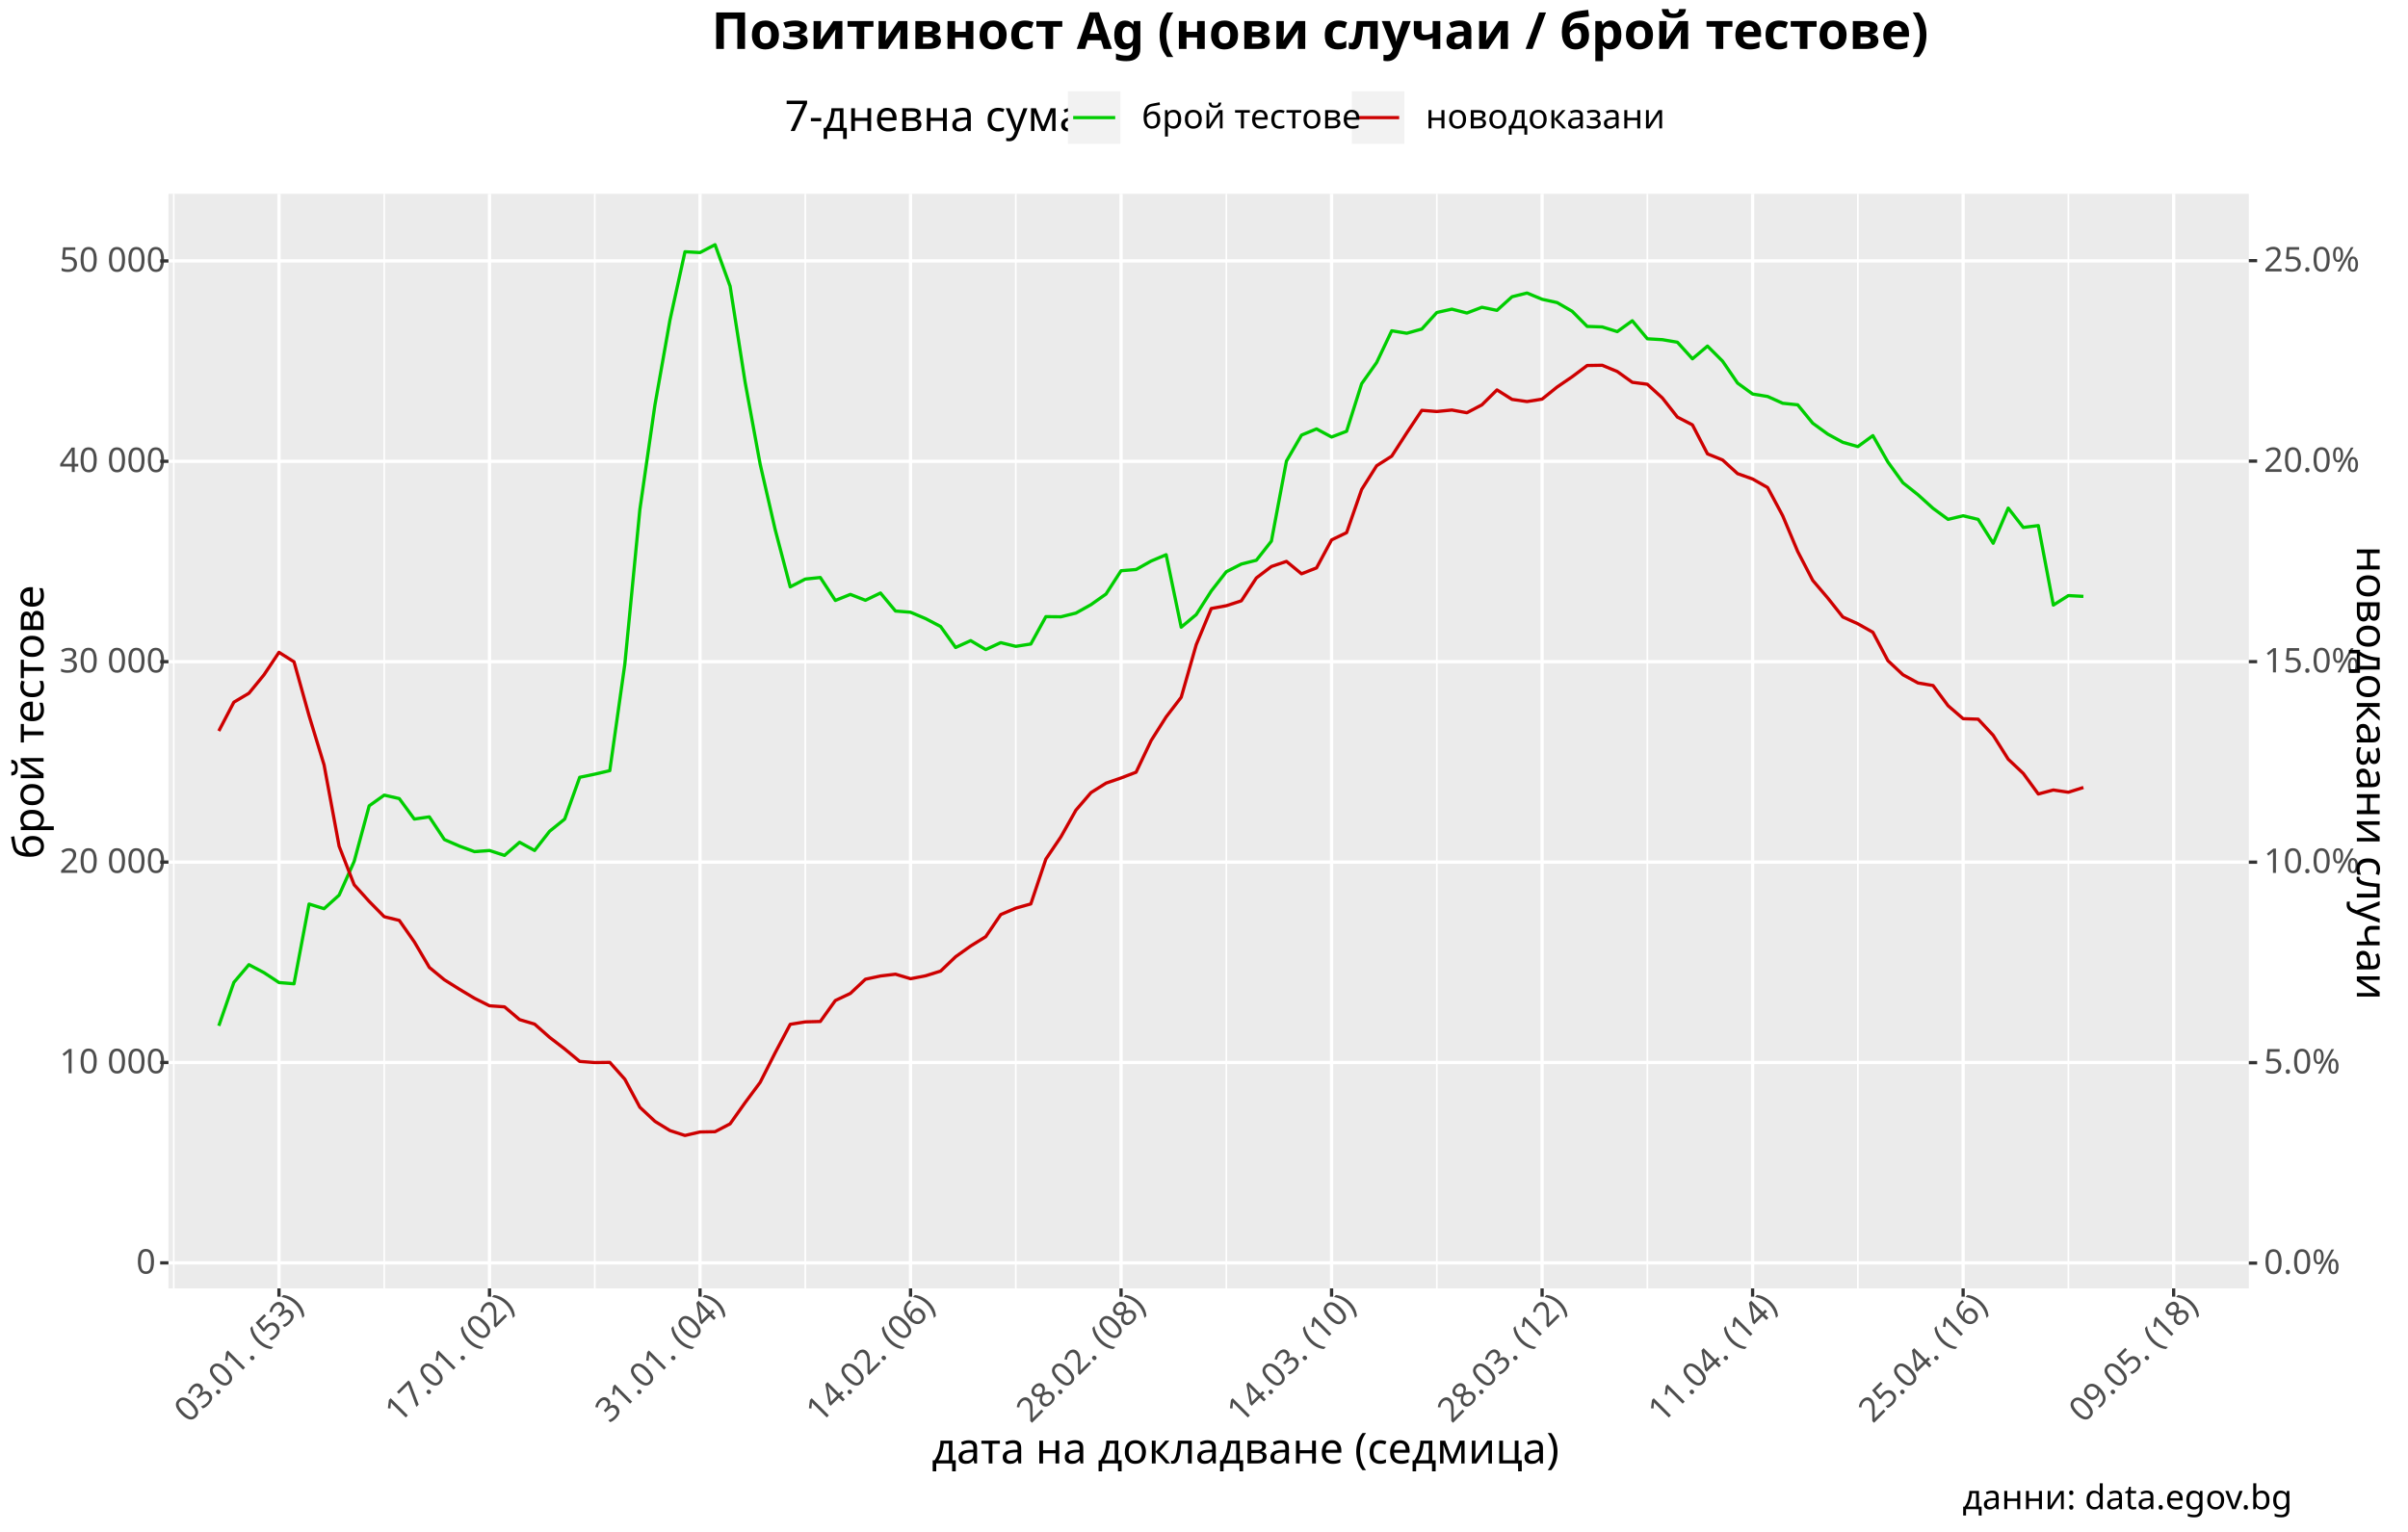
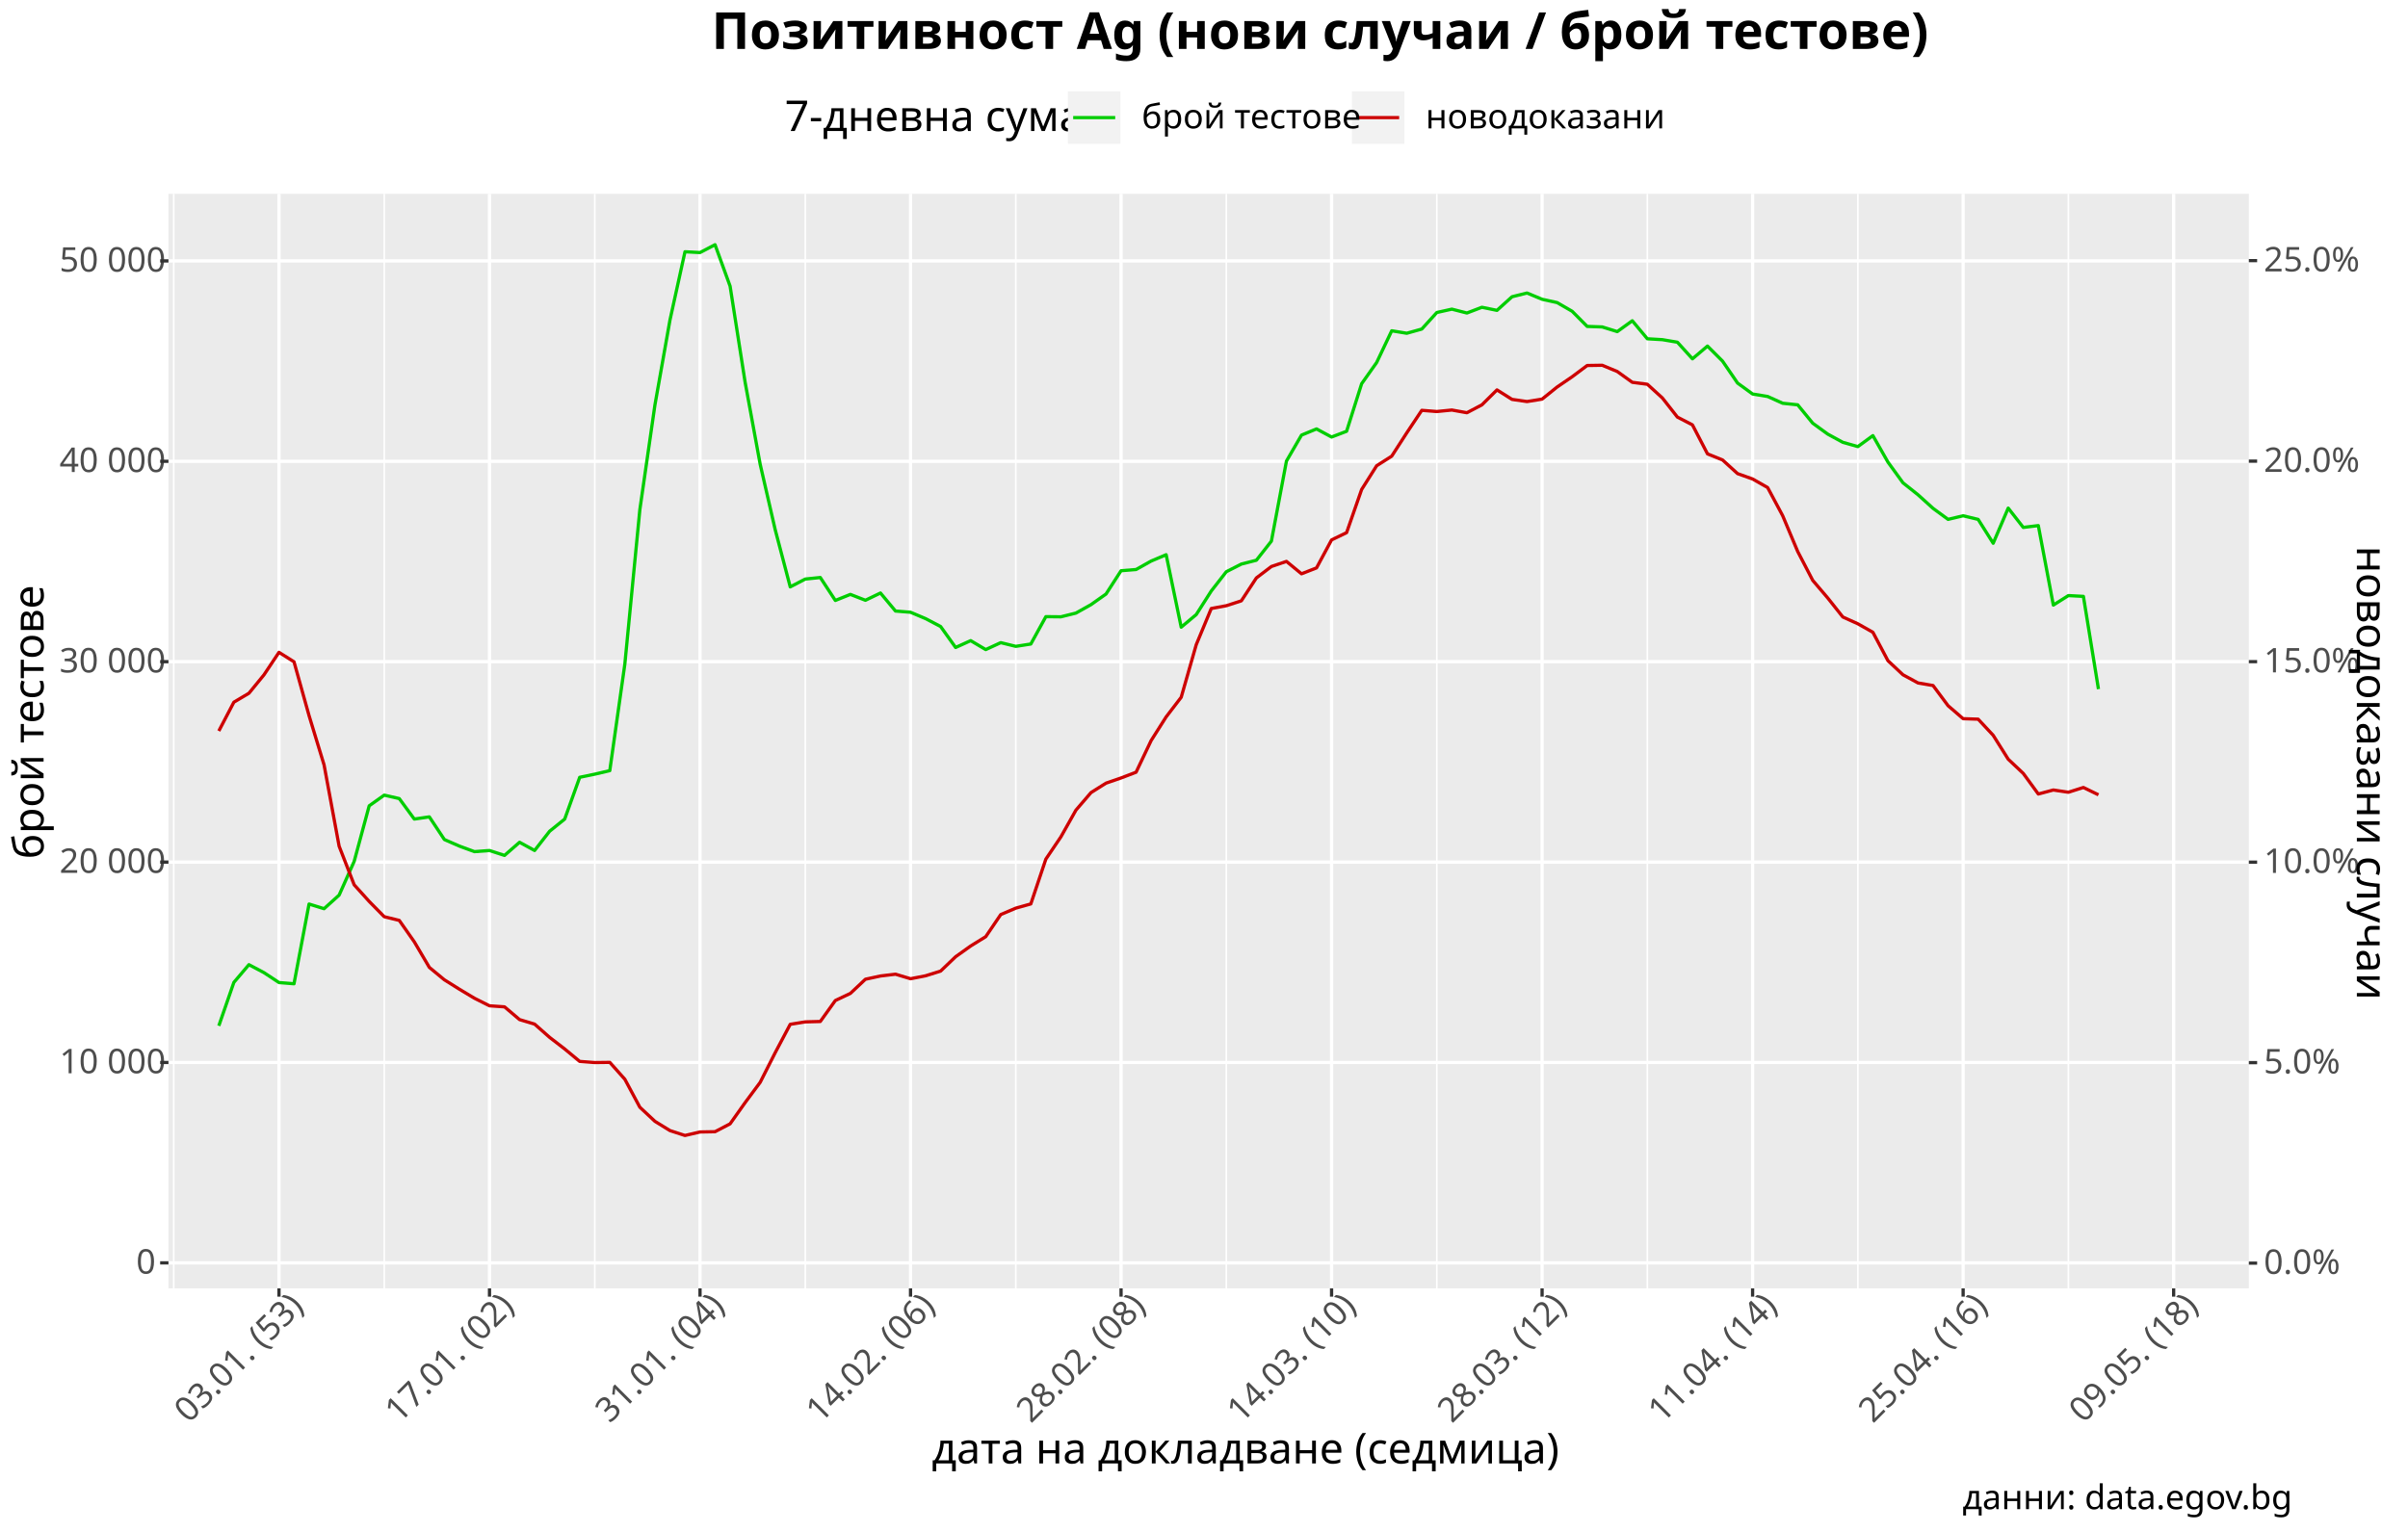
<svg xmlns="http://www.w3.org/2000/svg" viewBox="0 0 792.00 504.00">
  <defs>
    <style type="text/css">
    line, polyline, polygon, path, rect, circle {
      fill: none;
      stroke: #000000;
      stroke-linecap: round;
      stroke-linejoin: round;
      stroke-miterlimit: 10.00;
    }
  </style>
  </defs>
  <rect width="100%" height="100%" style="stroke: none; fill: #FFFFFF;" />
  <rect x="0.00" y="0.00" width="792.00" height="504.00" style="stroke-width: 1.07; stroke: #FFFFFF; fill: #FFFFFF;" />
  <defs>
    <clipPath id="cpNTUuNDF8NzM5LjY1fDQyMy44N3w2My43Nw==">
      <rect x="55.41" y="63.77" width="684.24" height="360.10" />
    </clipPath>
  </defs>
  <rect x="55.41" y="63.77" width="684.24" height="360.10" style="stroke-width: 1.07; stroke: none; fill: #EBEBEB;" clip-path="url(#cpNTUuNDF8NzM5LjY1fDQyMy44N3w2My43Nw==)" />
  <polyline points="57.14,423.87 57.14,63.77 " style="stroke-width: 0.53; stroke: #FFFFFF; stroke-linecap: butt;" clip-path="url(#cpNTUuNDF8NzM5LjY1fDQyMy44N3w2My43Nw==)" />
  <polyline points="126.38,423.87 126.38,63.77 " style="stroke-width: 0.53; stroke: #FFFFFF; stroke-linecap: butt;" clip-path="url(#cpNTUuNDF8NzM5LjY1fDQyMy44N3w2My43Nw==)" />
  <polyline points="195.62,423.87 195.62,63.77 " style="stroke-width: 0.53; stroke: #FFFFFF; stroke-linecap: butt;" clip-path="url(#cpNTUuNDF8NzM5LjY1fDQyMy44N3w2My43Nw==)" />
  <polyline points="264.86,423.87 264.86,63.77 " style="stroke-width: 0.53; stroke: #FFFFFF; stroke-linecap: butt;" clip-path="url(#cpNTUuNDF8NzM5LjY1fDQyMy44N3w2My43Nw==)" />
  <polyline points="334.10,423.87 334.10,63.77 " style="stroke-width: 0.53; stroke: #FFFFFF; stroke-linecap: butt;" clip-path="url(#cpNTUuNDF8NzM5LjY1fDQyMy44N3w2My43Nw==)" />
  <polyline points="403.34,423.87 403.34,63.77 " style="stroke-width: 0.53; stroke: #FFFFFF; stroke-linecap: butt;" clip-path="url(#cpNTUuNDF8NzM5LjY1fDQyMy44N3w2My43Nw==)" />
  <polyline points="472.58,423.87 472.58,63.77 " style="stroke-width: 0.53; stroke: #FFFFFF; stroke-linecap: butt;" clip-path="url(#cpNTUuNDF8NzM5LjY1fDQyMy44N3w2My43Nw==)" />
  <polyline points="541.82,423.87 541.82,63.77 " style="stroke-width: 0.53; stroke: #FFFFFF; stroke-linecap: butt;" clip-path="url(#cpNTUuNDF8NzM5LjY1fDQyMy44N3w2My43Nw==)" />
  <polyline points="611.06,423.87 611.06,63.77 " style="stroke-width: 0.53; stroke: #FFFFFF; stroke-linecap: butt;" clip-path="url(#cpNTUuNDF8NzM5LjY1fDQyMy44N3w2My43Nw==)" />
  <polyline points="680.30,423.87 680.30,63.77 " style="stroke-width: 0.53; stroke: #FFFFFF; stroke-linecap: butt;" clip-path="url(#cpNTUuNDF8NzM5LjY1fDQyMy44N3w2My43Nw==)" />
  <polyline points="55.41,415.49 739.65,415.49 " style="stroke-width: 1.07; stroke: #FFFFFF; stroke-linecap: butt;" clip-path="url(#cpNTUuNDF8NzM5LjY1fDQyMy44N3w2My43Nw==)" />
  <polyline points="55.41,349.56 739.65,349.56 " style="stroke-width: 1.07; stroke: #FFFFFF; stroke-linecap: butt;" clip-path="url(#cpNTUuNDF8NzM5LjY1fDQyMy44N3w2My43Nw==)" />
  <polyline points="55.41,283.63 739.65,283.63 " style="stroke-width: 1.07; stroke: #FFFFFF; stroke-linecap: butt;" clip-path="url(#cpNTUuNDF8NzM5LjY1fDQyMy44N3w2My43Nw==)" />
  <polyline points="55.41,217.70 739.65,217.70 " style="stroke-width: 1.07; stroke: #FFFFFF; stroke-linecap: butt;" clip-path="url(#cpNTUuNDF8NzM5LjY1fDQyMy44N3w2My43Nw==)" />
  <polyline points="55.41,151.77 739.65,151.77 " style="stroke-width: 1.07; stroke: #FFFFFF; stroke-linecap: butt;" clip-path="url(#cpNTUuNDF8NzM5LjY1fDQyMy44N3w2My43Nw==)" />
  <polyline points="55.41,85.84 739.65,85.84 " style="stroke-width: 1.07; stroke: #FFFFFF; stroke-linecap: butt;" clip-path="url(#cpNTUuNDF8NzM5LjY1fDQyMy44N3w2My43Nw==)" />
  <polyline points="91.76,423.87 91.76,63.77 " style="stroke-width: 1.07; stroke: #FFFFFF; stroke-linecap: butt;" clip-path="url(#cpNTUuNDF8NzM5LjY1fDQyMy44N3w2My43Nw==)" />
  <polyline points="161.00,423.87 161.00,63.77 " style="stroke-width: 1.07; stroke: #FFFFFF; stroke-linecap: butt;" clip-path="url(#cpNTUuNDF8NzM5LjY1fDQyMy44N3w2My43Nw==)" />
  <polyline points="230.24,423.87 230.24,63.77 " style="stroke-width: 1.07; stroke: #FFFFFF; stroke-linecap: butt;" clip-path="url(#cpNTUuNDF8NzM5LjY1fDQyMy44N3w2My43Nw==)" />
  <polyline points="299.48,423.87 299.48,63.77 " style="stroke-width: 1.07; stroke: #FFFFFF; stroke-linecap: butt;" clip-path="url(#cpNTUuNDF8NzM5LjY1fDQyMy44N3w2My43Nw==)" />
  <polyline points="368.72,423.87 368.72,63.77 " style="stroke-width: 1.07; stroke: #FFFFFF; stroke-linecap: butt;" clip-path="url(#cpNTUuNDF8NzM5LjY1fDQyMy44N3w2My43Nw==)" />
  <polyline points="437.96,423.87 437.96,63.77 " style="stroke-width: 1.07; stroke: #FFFFFF; stroke-linecap: butt;" clip-path="url(#cpNTUuNDF8NzM5LjY1fDQyMy44N3w2My43Nw==)" />
  <polyline points="507.20,423.87 507.20,63.77 " style="stroke-width: 1.07; stroke: #FFFFFF; stroke-linecap: butt;" clip-path="url(#cpNTUuNDF8NzM5LjY1fDQyMy44N3w2My43Nw==)" />
  <polyline points="576.44,423.87 576.44,63.77 " style="stroke-width: 1.07; stroke: #FFFFFF; stroke-linecap: butt;" clip-path="url(#cpNTUuNDF8NzM5LjY1fDQyMy44N3w2My43Nw==)" />
  <polyline points="645.68,423.87 645.68,63.77 " style="stroke-width: 1.07; stroke: #FFFFFF; stroke-linecap: butt;" clip-path="url(#cpNTUuNDF8NzM5LjY1fDQyMy44N3w2My43Nw==)" />
  <polyline points="714.92,423.87 714.92,63.77 " style="stroke-width: 1.07; stroke: #FFFFFF; stroke-linecap: butt;" clip-path="url(#cpNTUuNDF8NzM5LjY1fDQyMy44N3w2My43Nw==)" />
-   <polyline points="71.97,337.49 76.92,323.21 81.87,317.38 86.81,319.99 91.76,323.26 96.70,323.66 101.65,297.43 106.59,298.96 111.54,294.49 116.49,283.40 121.43,265.11 126.38,261.60 131.32,262.73 136.27,269.47 141.21,268.75 146.16,276.21 151.11,278.37 156.05,280.19 161.00,279.82 165.94,281.43 170.89,277.11 175.83,279.81 180.78,273.47 185.73,269.48 190.67,255.73 195.62,254.70 200.56,253.54 205.51,218.51 210.45,167.66 215.40,133.29 220.35,105.32 225.29,82.83 230.24,83.09 235.18,80.51 240.13,94.14 245.07,125.74 250.02,152.72 254.97,174.28 259.91,193.08 264.86,190.51 269.80,190.00 274.75,197.55 279.69,195.56 284.64,197.49 289.59,195.10 294.53,201.03 299.48,201.43 304.42,203.52 309.37,206.12 314.31,213.02 319.26,210.77 324.21,213.71 329.15,211.43 334.10,212.65 339.04,211.88 343.99,202.88 348.93,202.93 353.88,201.70 358.83,198.93 363.77,195.44 368.72,187.77 373.66,187.37 378.61,184.59 383.55,182.50 388.50,206.34 393.45,202.20 398.39,194.44 403.34,188.10 408.28,185.58 413.23,184.32 418.17,178.03 423.12,151.69 428.07,143.15 433.01,141.12 437.96,143.78 442.90,141.89 447.85,126.24 452.79,119.26 457.74,108.83 462.69,109.64 467.63,108.26 472.58,102.81 477.52,101.71 482.47,102.98 487.41,101.09 492.36,102.11 497.31,97.63 502.25,96.40 507.20,98.46 512.14,99.55 517.09,102.41 522.03,107.39 526.98,107.56 531.93,109.10 536.87,105.53 541.82,111.46 546.76,111.75 551.71,112.59 556.65,118.05 561.60,113.86 566.55,118.81 571.49,126.03 576.44,129.63 581.38,130.44 586.33,132.67 591.27,133.19 596.22,139.24 601.17,142.83 606.11,145.52 611.06,146.93 616.00,143.32 620.95,152.03 625.89,158.84 630.84,162.78 635.79,167.25 640.73,170.87 645.68,169.69 650.62,170.88 655.57,178.73 660.51,167.17 665.46,173.52 670.41,172.92 675.35,199.07 680.30,195.95 685.24,196.21 " style="stroke-width: 1.07; stroke: #00CD00; stroke-linecap: butt;" clip-path="url(#cpNTUuNDF8NzM5LjY1fDQyMy44N3w2My43Nw==)" />
-   <polyline points="71.97,240.49 76.92,231.02 81.87,228.08 86.81,222.04 91.76,214.62 96.70,217.73 101.65,235.44 106.59,251.66 111.54,278.40 116.49,291.10 121.43,296.57 126.38,301.60 131.32,302.81 136.27,309.87 141.21,318.27 146.16,322.36 151.11,325.46 156.05,328.42 161.00,330.91 165.94,331.25 170.89,335.45 175.83,336.93 180.78,341.30 185.73,345.11 190.67,349.21 195.62,349.58 200.56,349.52 205.51,355.07 210.45,364.28 215.40,368.91 220.35,371.96 225.29,373.57 230.24,372.42 235.18,372.33 240.13,369.74 245.07,362.77 250.02,356.10 254.97,346.33 259.91,337.00 264.86,336.20 269.80,336.07 274.75,329.17 279.69,326.83 284.64,322.17 289.59,321.10 294.53,320.51 299.48,322.00 304.42,321.04 309.37,319.49 314.31,314.76 319.26,311.23 324.21,308.17 329.15,300.89 334.10,298.78 339.04,297.39 343.99,282.64 348.93,275.33 353.88,266.53 358.83,260.77 363.77,257.66 368.72,255.95 373.66,254.06 378.61,243.65 383.55,235.86 388.50,229.40 393.45,212.10 398.39,200.20 403.34,199.28 408.28,197.68 413.23,190.14 418.17,186.38 423.12,184.70 428.07,188.78 433.01,186.84 437.96,177.63 442.90,175.24 447.85,161.04 452.79,153.23 457.74,150.08 462.69,142.41 467.63,135.00 472.58,135.39 477.52,134.90 482.47,135.79 487.41,133.19 492.36,128.28 497.31,131.40 502.25,132.11 507.20,131.31 512.14,127.33 517.09,123.95 522.03,120.25 526.98,120.17 531.93,122.23 536.87,125.78 541.82,126.42 546.76,130.93 551.71,137.23 556.65,139.78 561.60,149.32 566.55,151.32 571.49,155.82 576.44,157.59 581.38,160.40 586.33,169.67 591.27,181.44 596.22,190.95 601.17,196.76 606.11,202.99 611.06,205.23 616.00,208.02 620.95,217.37 625.89,222.00 630.84,224.69 635.79,225.54 640.73,232.18 645.68,236.45 650.62,236.61 655.57,241.92 660.51,249.78 665.46,254.45 670.41,261.23 675.35,259.91 680.30,260.65 685.24,259.08 " style="stroke-width: 1.07; stroke: #CD0000; stroke-linecap: butt;" clip-path="url(#cpNTUuNDF8NzM5LjY1fDQyMy44N3w2My43Nw==)" />
+   <polyline points="71.97,337.49 76.92,323.21 81.87,317.38 86.81,319.99 91.76,323.26 96.70,323.66 101.65,297.43 106.59,298.96 111.54,294.49 116.49,283.40 121.43,265.11 126.38,261.60 131.32,262.73 136.27,269.47 141.21,268.75 146.16,276.21 151.11,278.37 156.05,280.19 161.00,279.82 165.94,281.43 170.89,277.11 175.83,279.81 180.78,273.47 185.73,269.48 190.67,255.73 195.62,254.70 200.56,253.54 205.51,218.51 210.45,167.66 215.40,133.29 220.35,105.32 225.29,82.83 230.24,83.09 235.18,80.51 240.13,94.14 245.07,125.74 250.02,152.72 254.97,174.28 259.91,193.08 264.86,190.51 269.80,190.00 274.75,197.55 279.69,195.56 284.64,197.49 289.59,195.10 294.53,201.03 299.48,201.43 304.42,203.52 309.37,206.12 314.31,213.02 319.26,210.77 324.21,213.71 329.15,211.43 334.10,212.65 339.04,211.88 343.99,202.88 348.93,202.93 353.88,201.70 358.83,198.93 363.77,195.44 368.72,187.77 373.66,187.37 378.61,184.59 383.55,182.50 388.50,206.34 393.45,202.20 398.39,194.44 403.34,188.10 408.28,185.58 413.23,184.32 418.17,178.03 423.12,151.69 428.07,143.15 433.01,141.12 437.96,143.78 442.90,141.89 447.85,126.24 452.79,119.26 457.74,108.83 462.69,109.64 467.63,108.26 472.58,102.81 477.52,101.71 482.47,102.98 487.41,101.09 492.36,102.11 497.31,97.63 502.25,96.40 507.20,98.46 512.14,99.55 517.09,102.41 522.03,107.39 526.98,107.56 531.93,109.10 536.87,105.53 541.82,111.46 546.76,111.75 551.71,112.59 556.65,118.05 561.60,113.86 566.55,118.81 571.49,126.03 576.44,129.63 581.38,130.44 586.33,132.67 591.27,133.19 596.22,139.24 601.17,142.83 606.11,145.52 611.06,146.93 616.00,143.32 620.95,152.03 625.89,158.84 630.84,162.78 635.79,167.25 640.73,170.87 645.68,169.69 650.62,170.88 655.57,178.73 660.51,167.17 665.46,173.52 670.41,172.92 675.35,199.07 680.30,195.95 685.24,196.21 690.19,226.72 " style="stroke-width: 1.07; stroke: #00CD00; stroke-linecap: butt;" clip-path="url(#cpNTUuNDF8NzM5LjY1fDQyMy44N3w2My43Nw==)" />
+   <polyline points="71.97,240.49 76.92,231.02 81.87,228.08 86.81,222.04 91.76,214.62 96.70,217.73 101.65,235.44 106.59,251.66 111.54,278.40 116.49,291.10 121.43,296.57 126.38,301.60 131.32,302.81 136.27,309.87 141.21,318.27 146.16,322.36 151.11,325.46 156.05,328.42 161.00,330.91 165.94,331.25 170.89,335.45 175.83,336.93 180.78,341.30 185.73,345.11 190.67,349.21 195.62,349.58 200.56,349.52 205.51,355.07 210.45,364.28 215.40,368.91 220.35,371.96 225.29,373.57 230.24,372.42 235.18,372.33 240.13,369.74 245.07,362.77 250.02,356.10 254.97,346.33 259.91,337.00 264.86,336.20 269.80,336.07 274.75,329.17 279.69,326.83 284.64,322.17 289.59,321.10 294.53,320.51 299.48,322.00 304.42,321.04 309.37,319.49 314.31,314.76 319.26,311.23 324.21,308.17 329.15,300.89 334.10,298.78 339.04,297.39 343.99,282.64 348.93,275.33 353.88,266.53 358.83,260.77 363.77,257.66 368.72,255.95 373.66,254.06 378.61,243.65 383.55,235.86 388.50,229.40 393.45,212.10 398.39,200.20 403.34,199.28 408.28,197.68 413.23,190.14 418.17,186.38 423.12,184.70 428.07,188.78 433.01,186.84 437.96,177.63 442.90,175.24 447.85,161.04 452.79,153.23 457.74,150.08 462.69,142.41 467.63,135.00 472.58,135.39 477.52,134.90 482.47,135.79 487.41,133.19 492.36,128.28 497.31,131.40 502.25,132.11 507.20,131.31 512.14,127.33 517.09,123.95 522.03,120.25 526.98,120.17 531.93,122.23 536.87,125.78 541.82,126.42 546.76,130.93 551.71,137.23 556.65,139.78 561.60,149.32 566.55,151.32 571.49,155.82 576.44,157.59 581.38,160.40 586.33,169.67 591.27,181.44 596.22,190.95 601.17,196.76 606.11,202.99 611.06,205.23 616.00,208.02 620.95,217.37 625.89,222.00 630.84,224.69 635.79,225.54 640.73,232.18 645.68,236.45 650.62,236.61 655.57,241.92 660.51,249.78 665.46,254.45 670.41,261.23 675.35,259.91 680.30,260.65 685.24,259.08 690.19,261.49 " style="stroke-width: 1.07; stroke: #CD0000; stroke-linecap: butt;" clip-path="url(#cpNTUuNDF8NzM5LjY1fDQyMy44N3w2My43Nw==)" />
  <defs>
    <clipPath id="cpMC4wMHw3OTIuMDB8NTA0LjAwfDAuMDA=">
      <rect x="0.00" y="0.00" width="792.00" height="504.00" />
    </clipPath>
  </defs>
  <g clip-path="url(#cpMC4wMHw3OTIuMDB8NTA0LjAwfDAuMDA=)">
    <text x="44.80" y="419.03" style="font-size: 11.20px; fill: #4D4D4D; font-family: Calibri;" textLength="5.68px" lengthAdjust="spacingAndGlyphs">0</text>
  </g>
  <g clip-path="url(#cpMC4wMHw3OTIuMDB8NTA0LjAwfDAuMDA=)">
    <text x="19.56" y="353.10" style="font-size: 11.20px; fill: #4D4D4D; font-family: Calibri;" textLength="30.91px" lengthAdjust="spacingAndGlyphs">10 000</text>
  </g>
  <g clip-path="url(#cpMC4wMHw3OTIuMDB8NTA0LjAwfDAuMDA=)">
    <text x="19.56" y="287.17" style="font-size: 11.20px; fill: #4D4D4D; font-family: Calibri;" textLength="30.91px" lengthAdjust="spacingAndGlyphs">20 000</text>
  </g>
  <g clip-path="url(#cpMC4wMHw3OTIuMDB8NTA0LjAwfDAuMDA=)">
    <text x="19.56" y="221.24" style="font-size: 11.20px; fill: #4D4D4D; font-family: Calibri;" textLength="30.91px" lengthAdjust="spacingAndGlyphs">30 000</text>
  </g>
  <g clip-path="url(#cpMC4wMHw3OTIuMDB8NTA0LjAwfDAuMDA=)">
    <text x="19.56" y="155.30" style="font-size: 11.20px; fill: #4D4D4D; font-family: Calibri;" textLength="30.91px" lengthAdjust="spacingAndGlyphs">40 000</text>
  </g>
  <g clip-path="url(#cpMC4wMHw3OTIuMDB8NTA0LjAwfDAuMDA=)">
    <text x="19.56" y="89.37" style="font-size: 11.20px; fill: #4D4D4D; font-family: Calibri;" textLength="30.91px" lengthAdjust="spacingAndGlyphs">50 000</text>
  </g>
  <polyline points="52.67,415.49 55.41,415.49 " style="stroke-width: 1.07; stroke: #333333; stroke-linecap: butt;" clip-path="url(#cpMC4wMHw3OTIuMDB8NTA0LjAwfDAuMDA=)" />
  <polyline points="52.67,349.56 55.41,349.56 " style="stroke-width: 1.07; stroke: #333333; stroke-linecap: butt;" clip-path="url(#cpMC4wMHw3OTIuMDB8NTA0LjAwfDAuMDA=)" />
  <polyline points="52.67,283.63 55.41,283.63 " style="stroke-width: 1.07; stroke: #333333; stroke-linecap: butt;" clip-path="url(#cpMC4wMHw3OTIuMDB8NTA0LjAwfDAuMDA=)" />
  <polyline points="52.67,217.70 55.41,217.70 " style="stroke-width: 1.07; stroke: #333333; stroke-linecap: butt;" clip-path="url(#cpMC4wMHw3OTIuMDB8NTA0LjAwfDAuMDA=)" />
  <polyline points="52.67,151.77 55.41,151.77 " style="stroke-width: 1.07; stroke: #333333; stroke-linecap: butt;" clip-path="url(#cpMC4wMHw3OTIuMDB8NTA0LjAwfDAuMDA=)" />
  <polyline points="52.67,85.84 55.41,85.84 " style="stroke-width: 1.07; stroke: #333333; stroke-linecap: butt;" clip-path="url(#cpMC4wMHw3OTIuMDB8NTA0LjAwfDAuMDA=)" />
  <polyline points="739.65,415.58 742.38,415.58 " style="stroke-width: 1.07; stroke: #333333; stroke-linecap: butt;" clip-path="url(#cpMC4wMHw3OTIuMDB8NTA0LjAwfDAuMDA=)" />
  <polyline points="739.65,349.61 742.38,349.61 " style="stroke-width: 1.07; stroke: #333333; stroke-linecap: butt;" clip-path="url(#cpMC4wMHw3OTIuMDB8NTA0LjAwfDAuMDA=)" />
  <polyline points="739.65,283.65 742.38,283.65 " style="stroke-width: 1.07; stroke: #333333; stroke-linecap: butt;" clip-path="url(#cpMC4wMHw3OTIuMDB8NTA0LjAwfDAuMDA=)" />
  <polyline points="739.65,217.68 742.38,217.68 " style="stroke-width: 1.07; stroke: #333333; stroke-linecap: butt;" clip-path="url(#cpMC4wMHw3OTIuMDB8NTA0LjAwfDAuMDA=)" />
  <polyline points="739.65,151.72 742.38,151.72 " style="stroke-width: 1.07; stroke: #333333; stroke-linecap: butt;" clip-path="url(#cpMC4wMHw3OTIuMDB8NTA0LjAwfDAuMDA=)" />
  <polyline points="739.65,85.75 742.38,85.75 " style="stroke-width: 1.07; stroke: #333333; stroke-linecap: butt;" clip-path="url(#cpMC4wMHw3OTIuMDB8NTA0LjAwfDAuMDA=)" />
  <g clip-path="url(#cpMC4wMHw3OTIuMDB8NTA0LjAwfDAuMDA=)">
    <text x="744.58" y="419.11" style="font-size: 11.20px; fill: #4D4D4D; font-family: Calibri;" textLength="22.19px" lengthAdjust="spacingAndGlyphs">0.0%</text>
  </g>
  <g clip-path="url(#cpMC4wMHw3OTIuMDB8NTA0LjAwfDAuMDA=)">
    <text x="744.58" y="353.15" style="font-size: 11.20px; fill: #4D4D4D; font-family: Calibri;" textLength="22.19px" lengthAdjust="spacingAndGlyphs">5.0%</text>
  </g>
  <g clip-path="url(#cpMC4wMHw3OTIuMDB8NTA0LjAwfDAuMDA=)">
    <text x="744.58" y="287.18" style="font-size: 11.20px; fill: #4D4D4D; font-family: Calibri;" textLength="27.86px" lengthAdjust="spacingAndGlyphs">10.0%</text>
  </g>
  <g clip-path="url(#cpMC4wMHw3OTIuMDB8NTA0LjAwfDAuMDA=)">
    <text x="744.58" y="221.22" style="font-size: 11.20px; fill: #4D4D4D; font-family: Calibri;" textLength="27.86px" lengthAdjust="spacingAndGlyphs">15.0%</text>
  </g>
  <g clip-path="url(#cpMC4wMHw3OTIuMDB8NTA0LjAwfDAuMDA=)">
    <text x="744.58" y="155.26" style="font-size: 11.20px; fill: #4D4D4D; font-family: Calibri;" textLength="27.86px" lengthAdjust="spacingAndGlyphs">20.0%</text>
  </g>
  <g clip-path="url(#cpMC4wMHw3OTIuMDB8NTA0LjAwfDAuMDA=)">
    <text x="744.58" y="89.29" style="font-size: 11.20px; fill: #4D4D4D; font-family: Calibri;" textLength="27.86px" lengthAdjust="spacingAndGlyphs">25.0%</text>
  </g>
  <polyline points="91.76,426.61 91.76,423.87 " style="stroke-width: 1.07; stroke: #333333; stroke-linecap: butt;" clip-path="url(#cpMC4wMHw3OTIuMDB8NTA0LjAwfDAuMDA=)" />
  <polyline points="161.00,426.61 161.00,423.87 " style="stroke-width: 1.07; stroke: #333333; stroke-linecap: butt;" clip-path="url(#cpMC4wMHw3OTIuMDB8NTA0LjAwfDAuMDA=)" />
  <polyline points="230.24,426.61 230.24,423.87 " style="stroke-width: 1.07; stroke: #333333; stroke-linecap: butt;" clip-path="url(#cpMC4wMHw3OTIuMDB8NTA0LjAwfDAuMDA=)" />
  <polyline points="299.48,426.61 299.48,423.87 " style="stroke-width: 1.07; stroke: #333333; stroke-linecap: butt;" clip-path="url(#cpMC4wMHw3OTIuMDB8NTA0LjAwfDAuMDA=)" />
  <polyline points="368.72,426.61 368.72,423.87 " style="stroke-width: 1.07; stroke: #333333; stroke-linecap: butt;" clip-path="url(#cpMC4wMHw3OTIuMDB8NTA0LjAwfDAuMDA=)" />
  <polyline points="437.96,426.61 437.96,423.87 " style="stroke-width: 1.07; stroke: #333333; stroke-linecap: butt;" clip-path="url(#cpMC4wMHw3OTIuMDB8NTA0LjAwfDAuMDA=)" />
  <polyline points="507.20,426.61 507.20,423.87 " style="stroke-width: 1.07; stroke: #333333; stroke-linecap: butt;" clip-path="url(#cpMC4wMHw3OTIuMDB8NTA0LjAwfDAuMDA=)" />
  <polyline points="576.44,426.61 576.44,423.87 " style="stroke-width: 1.07; stroke: #333333; stroke-linecap: butt;" clip-path="url(#cpMC4wMHw3OTIuMDB8NTA0LjAwfDAuMDA=)" />
  <polyline points="645.68,426.61 645.68,423.87 " style="stroke-width: 1.07; stroke: #333333; stroke-linecap: butt;" clip-path="url(#cpMC4wMHw3OTIuMDB8NTA0LjAwfDAuMDA=)" />
  <polyline points="714.92,426.61 714.92,423.87 " style="stroke-width: 1.07; stroke: #333333; stroke-linecap: butt;" clip-path="url(#cpMC4wMHw3OTIuMDB8NTA0LjAwfDAuMDA=)" />
  <g clip-path="url(#cpMC4wMHw3OTIuMDB8NTA0LjAwfDAuMDA=)">
    <text transform="translate(62.09,468.48) rotate(-45)" style="font-size: 11.20px; fill: #4D4D4D; font-family: Calibri;" textLength="49.04px" lengthAdjust="spacingAndGlyphs">03.01. (53)</text>
  </g>
  <g clip-path="url(#cpMC4wMHw3OTIuMDB8NTA0LjAwfDAuMDA=)">
    <text transform="translate(131.33,468.48) rotate(-45)" style="font-size: 11.20px; fill: #4D4D4D; font-family: Calibri;" textLength="49.04px" lengthAdjust="spacingAndGlyphs">17.01. (02)</text>
  </g>
  <g clip-path="url(#cpMC4wMHw3OTIuMDB8NTA0LjAwfDAuMDA=)">
    <text transform="translate(200.57,468.48) rotate(-45)" style="font-size: 11.20px; fill: #4D4D4D; font-family: Calibri;" textLength="49.04px" lengthAdjust="spacingAndGlyphs">31.01. (04)</text>
  </g>
  <g clip-path="url(#cpMC4wMHw3OTIuMDB8NTA0LjAwfDAuMDA=)">
    <text transform="translate(269.81,468.48) rotate(-45)" style="font-size: 11.20px; fill: #4D4D4D; font-family: Calibri;" textLength="49.04px" lengthAdjust="spacingAndGlyphs">14.02. (06)</text>
  </g>
  <g clip-path="url(#cpMC4wMHw3OTIuMDB8NTA0LjAwfDAuMDA=)">
    <text transform="translate(339.05,468.48) rotate(-45)" style="font-size: 11.20px; fill: #4D4D4D; font-family: Calibri;" textLength="49.04px" lengthAdjust="spacingAndGlyphs">28.02. (08)</text>
  </g>
  <g clip-path="url(#cpMC4wMHw3OTIuMDB8NTA0LjAwfDAuMDA=)">
    <text transform="translate(408.29,468.48) rotate(-45)" style="font-size: 11.20px; fill: #4D4D4D; font-family: Calibri;" textLength="49.04px" lengthAdjust="spacingAndGlyphs">14.03. (10)</text>
  </g>
  <g clip-path="url(#cpMC4wMHw3OTIuMDB8NTA0LjAwfDAuMDA=)">
    <text transform="translate(477.53,468.48) rotate(-45)" style="font-size: 11.20px; fill: #4D4D4D; font-family: Calibri;" textLength="49.04px" lengthAdjust="spacingAndGlyphs">28.03. (12)</text>
  </g>
  <g clip-path="url(#cpMC4wMHw3OTIuMDB8NTA0LjAwfDAuMDA=)">
    <text transform="translate(546.77,468.48) rotate(-45)" style="font-size: 11.20px; fill: #4D4D4D; font-family: Calibri;" textLength="49.04px" lengthAdjust="spacingAndGlyphs">11.04. (14)</text>
  </g>
  <g clip-path="url(#cpMC4wMHw3OTIuMDB8NTA0LjAwfDAuMDA=)">
    <text transform="translate(616.01,468.48) rotate(-45)" style="font-size: 11.20px; fill: #4D4D4D; font-family: Calibri;" textLength="49.04px" lengthAdjust="spacingAndGlyphs">25.04. (16)</text>
  </g>
  <g clip-path="url(#cpMC4wMHw3OTIuMDB8NTA0LjAwfDAuMDA=)">
    <text transform="translate(685.25,468.48) rotate(-45)" style="font-size: 11.20px; fill: #4D4D4D; font-family: Calibri;" textLength="49.04px" lengthAdjust="spacingAndGlyphs">09.05. (18)</text>
  </g>
  <g clip-path="url(#cpMC4wMHw3OTIuMDB8NTA0LjAwfDAuMDA=)">
    <text x="306.50" y="481.47" style="font-size: 14.00px; font-family: Calibri;" textLength="182.06px" lengthAdjust="spacingAndGlyphs">дата на докладване (седмица)</text>
  </g>
  <g clip-path="url(#cpMC4wMHw3OTIuMDB8NTA0LjAwfDAuMDA=)">
    <text transform="translate(14.33,282.67) rotate(-90)" style="font-size: 14.00px; font-family: Calibri;" textLength="77.71px" lengthAdjust="spacingAndGlyphs">брой тестове</text>
  </g>
  <g clip-path="url(#cpMC4wMHw3OTIuMDB8NTA0LjAwfDAuMDA=)">
    <text transform="translate(775.18,179.60) rotate(90)" style="font-size: 14.00px; font-family: Calibri;" textLength="128.43px" lengthAdjust="spacingAndGlyphs">новодоказани случаи</text>
  </g>
  <rect x="252.65" y="24.57" width="289.75" height="28.24" style="stroke-width: 1.07; stroke: none; fill: #FFFFFF;" clip-path="url(#cpMC4wMHw3OTIuMDB8NTA0LjAwfDAuMDA=)" />
  <g clip-path="url(#cpMC4wMHw3OTIuMDB8NTA0LjAwfDAuMDA=)">
    <text x="258.13" y="43.11" style="font-size: 14.00px; font-family: Calibri;" textLength="86.14px" lengthAdjust="spacingAndGlyphs">7-дневна сума</text>
  </g>
  <rect x="351.24" y="30.05" width="17.28" height="17.28" style="stroke-width: 1.07; stroke: none; fill: #F2F2F2;" clip-path="url(#cpMC4wMHw3OTIuMDB8NTA0LjAwfDAuMDA=)" />
  <line x1="352.97" y1="38.69" x2="366.80" y2="38.69" style="stroke-width: 1.07; stroke: #00CD00; stroke-linecap: butt;" clip-path="url(#cpMC4wMHw3OTIuMDB8NTA0LjAwfDAuMDA=)" />
  <rect x="444.64" y="30.05" width="17.28" height="17.28" style="stroke-width: 1.07; stroke: none; fill: #F2F2F2;" clip-path="url(#cpMC4wMHw3OTIuMDB8NTA0LjAwfDAuMDA=)" />
  <line x1="446.37" y1="38.69" x2="460.19" y2="38.69" style="stroke-width: 1.07; stroke: #CD0000; stroke-linecap: butt;" clip-path="url(#cpMC4wMHw3OTIuMDB8NTA0LjAwfDAuMDA=)" />
  <g clip-path="url(#cpMC4wMHw3OTIuMDB8NTA0LjAwfDAuMDA=)">
    <text x="375.50" y="42.23" style="font-size: 11.20px; font-family: Calibri;" textLength="62.17px" lengthAdjust="spacingAndGlyphs">брой тестове</text>
  </g>
  <g clip-path="url(#cpMC4wMHw3OTIuMDB8NTA0LjAwfDAuMDA=)">
    <text x="468.89" y="42.23" style="font-size: 11.20px; font-family: Calibri;" textLength="68.03px" lengthAdjust="spacingAndGlyphs">новодоказани</text>
  </g>
  <g clip-path="url(#cpMC4wMHw3OTIuMDB8NTA0LjAwfDAuMDA=)">
    <text x="234.04" y="16.09" style="font-size: 16.80px; font-weight: bold; font-family: Calibri;" textLength="326.98px" lengthAdjust="spacingAndGlyphs">Позитивност Ag (нови случаи / брой тестове)</text>
  </g>
  <g clip-path="url(#cpMC4wMHw3OTIuMDB8NTA0LjAwfDAuMDA=)">
    <text x="645.48" y="496.52" style="font-size: 11.20px; font-family: Calibri;" textLength="94.16px" lengthAdjust="spacingAndGlyphs">данни: data.egov.bg</text>
  </g>
</svg>
